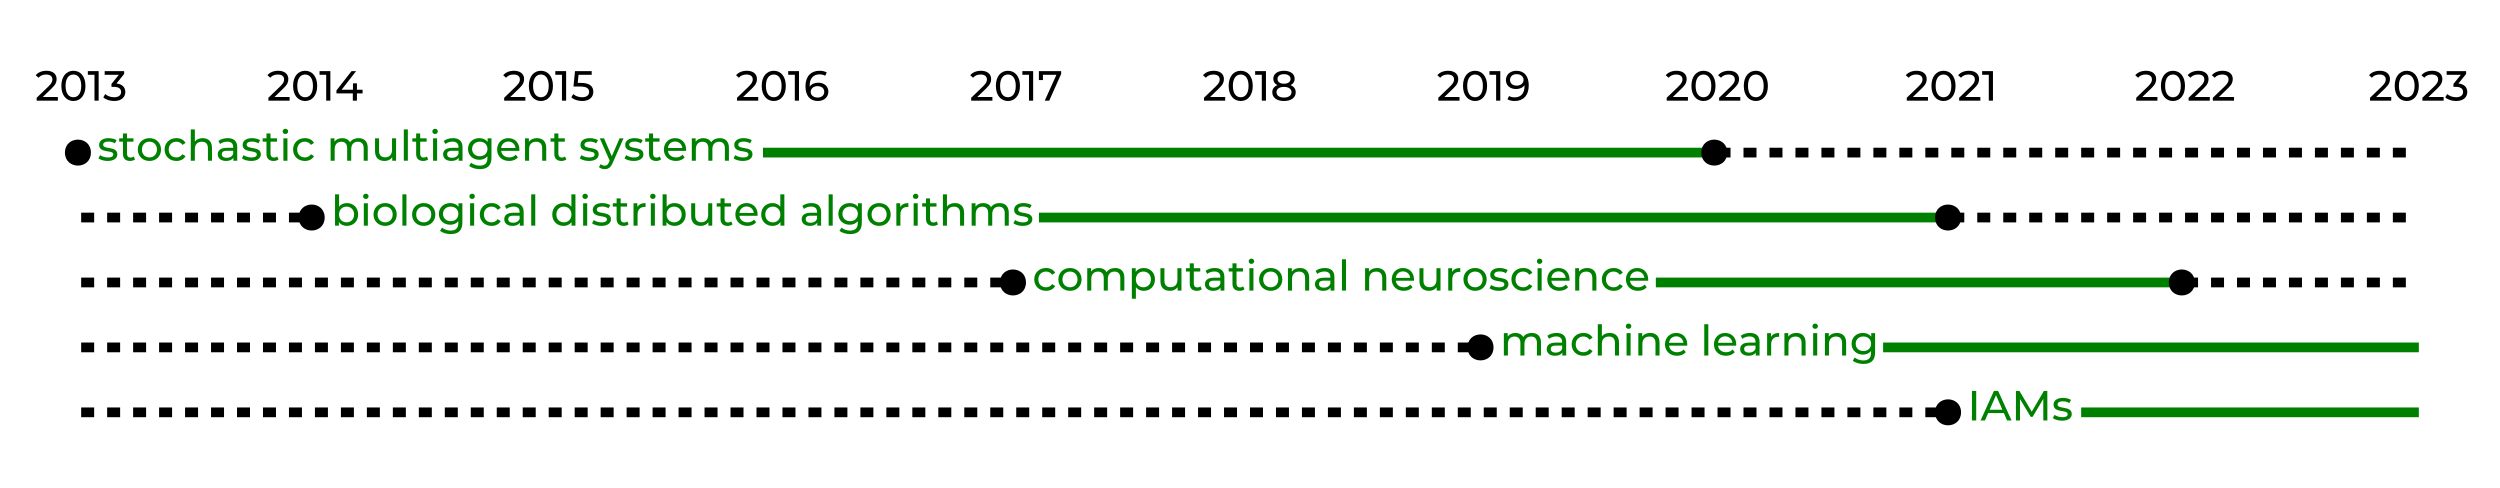
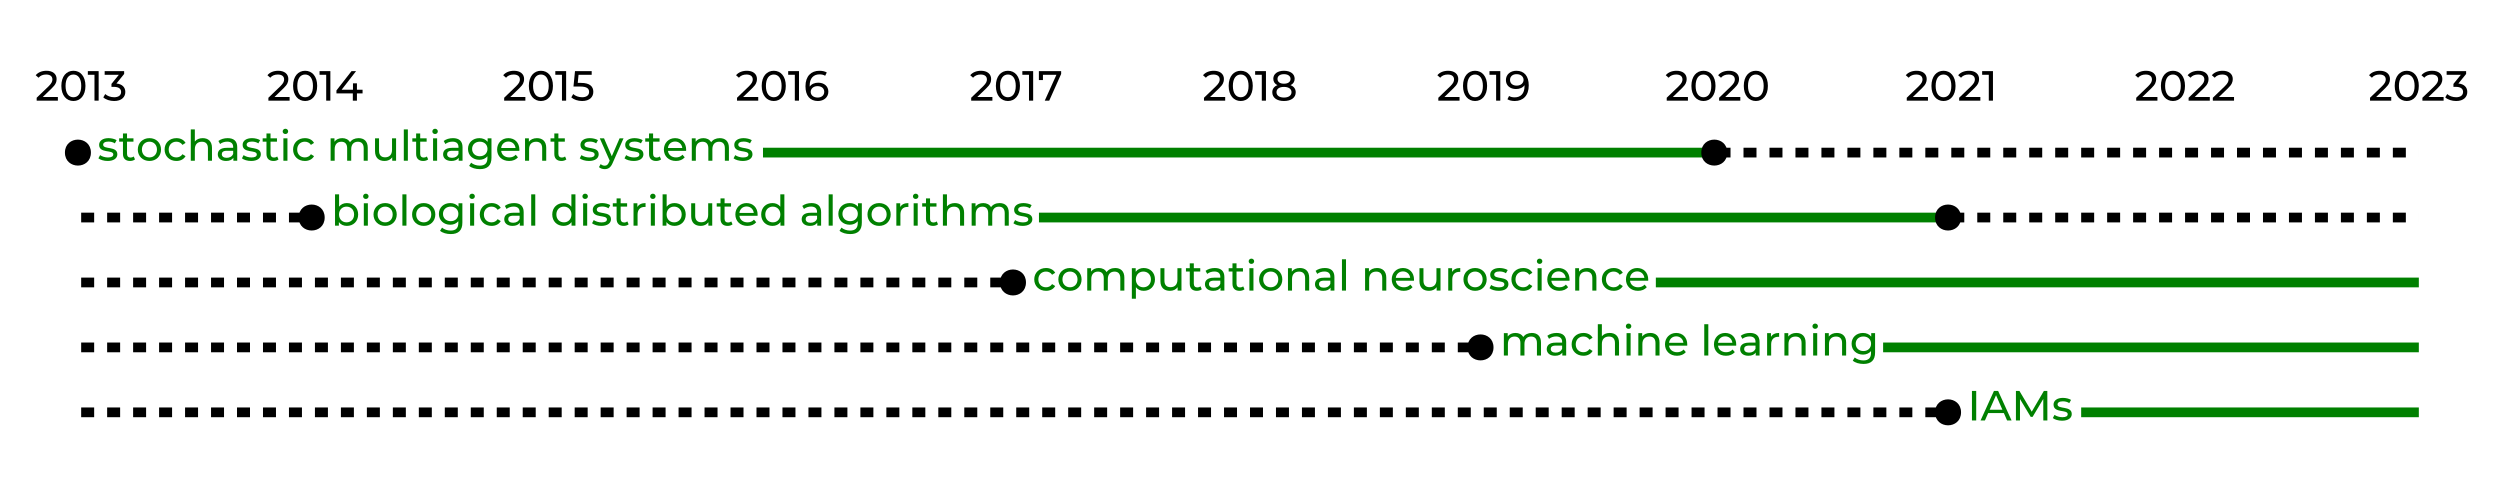
<svg xmlns="http://www.w3.org/2000/svg" xmlns:xlink="http://www.w3.org/1999/xlink" width="770pt" height="150pt" viewBox="0 0 770 150" version="1.1">
  <defs>
    <g>
      <symbol overflow="visible" id="glyph0-0">
        <path style="stroke:none;" d="M 7.109 0 L 7.109 -9.094 L 0.516 -9.094 L 0.516 0 Z M 1.562 -8.188 L 6.078 -8.188 L 6.078 -0.906 L 1.562 -0.906 Z M 1.562 -8.188 " />
      </symbol>
      <symbol overflow="visible" id="glyph0-1">
        <path style="stroke:none;" d="M 5.141 -3.812 C 6.375 -4.984 6.625 -5.781 6.625 -6.672 C 6.625 -8.234 5.406 -9.203 3.516 -9.203 C 2.094 -9.203 0.891 -8.703 0.188 -7.828 L 1.062 -7.062 C 1.625 -7.734 2.422 -8.047 3.391 -8.047 C 4.672 -8.047 5.328 -7.469 5.328 -6.531 C 5.328 -5.969 5.141 -5.391 4.188 -4.453 L 0.484 -0.891 L 0.484 0 L 7.016 0 L 7.016 -1.125 L 2.359 -1.125 Z M 5.141 -3.812 " />
      </symbol>
      <symbol overflow="visible" id="glyph0-2">
        <path style="stroke:none;" d="M 4.344 0.109 C 6.469 0.109 8.047 -1.594 8.047 -4.547 C 8.047 -7.516 6.469 -9.203 4.344 -9.203 C 2.203 -9.203 0.625 -7.516 0.625 -4.547 C 0.625 -1.594 2.203 0.109 4.344 0.109 Z M 4.344 -1.047 C 2.906 -1.047 1.922 -2.219 1.922 -4.547 C 1.922 -6.875 2.906 -8.047 4.344 -8.047 C 5.766 -8.047 6.75 -6.875 6.75 -4.547 C 6.75 -2.219 5.766 -1.047 4.344 -1.047 Z M 4.344 -1.047 " />
      </symbol>
      <symbol overflow="visible" id="glyph0-3">
        <path style="stroke:none;" d="M 0.109 -7.969 L 2.156 -7.969 L 2.156 0 L 3.438 0 L 3.438 -9.094 L 0.109 -9.094 Z M 0.109 -7.969 " />
      </symbol>
      <symbol overflow="visible" id="glyph0-4">
        <path style="stroke:none;" d="M 6.484 -8.219 L 6.484 -9.094 L 0.484 -9.094 L 0.484 -7.969 L 4.859 -7.969 L 2.578 -5.156 L 2.578 -4.25 L 3.297 -4.25 C 4.859 -4.25 5.547 -3.625 5.547 -2.672 C 5.547 -1.672 4.766 -1.047 3.406 -1.047 C 2.281 -1.047 1.281 -1.453 0.656 -2.031 L 0.062 -1 C 0.828 -0.312 2.109 0.109 3.406 0.109 C 5.719 0.109 6.844 -1.141 6.844 -2.672 C 6.844 -4.078 5.922 -5.109 4.109 -5.281 Z M 6.484 -8.219 " />
      </symbol>
      <symbol overflow="visible" id="glyph0-5">
        <path style="stroke:none;" d="M 6.812 -3.359 L 6.812 -5.328 L 5.594 -5.328 L 5.594 -3.359 L 2.094 -3.359 L 6.547 -9.094 L 5.141 -9.094 L 0.5 -3.141 L 0.5 -2.234 L 5.547 -2.234 L 5.547 0 L 6.812 0 L 6.812 -2.234 L 8.547 -2.234 L 8.547 -3.359 Z M 6.812 -3.359 " />
      </symbol>
      <symbol overflow="visible" id="glyph0-6">
        <path style="stroke:none;" d="M 2.203 -5.469 L 2.453 -7.969 L 6.5 -7.969 L 6.5 -9.094 L 1.359 -9.094 L 0.891 -4.344 L 2.953 -4.344 C 5.062 -4.344 5.703 -3.703 5.703 -2.672 C 5.703 -1.688 4.922 -1.047 3.547 -1.047 C 2.438 -1.047 1.438 -1.453 0.812 -2.031 L 0.219 -1 C 1 -0.312 2.281 0.109 3.562 0.109 C 5.891 0.109 7 -1.156 7 -2.734 C 7 -4.344 5.938 -5.469 3.219 -5.469 Z M 2.203 -5.469 " />
      </symbol>
      <symbol overflow="visible" id="glyph0-7">
        <path style="stroke:none;" d="M 4.547 -5.531 C 3.422 -5.531 2.453 -5.109 1.938 -4.328 C 1.922 -4.453 1.922 -4.547 1.922 -4.656 C 1.922 -6.922 3.109 -8.094 4.953 -8.094 C 5.609 -8.094 6.234 -7.969 6.688 -7.656 L 7.188 -8.672 C 6.609 -9.031 5.781 -9.203 4.922 -9.203 C 2.375 -9.203 0.625 -7.547 0.625 -4.438 C 0.625 -1.531 2 0.109 4.453 0.109 C 6.25 0.109 7.672 -1.016 7.672 -2.766 C 7.672 -4.453 6.359 -5.531 4.547 -5.531 Z M 4.391 -0.953 C 2.984 -0.953 2.234 -1.766 2.234 -2.703 C 2.234 -3.703 3.094 -4.469 4.328 -4.469 C 5.609 -4.469 6.406 -3.781 6.406 -2.719 C 6.406 -1.641 5.578 -0.953 4.391 -0.953 Z M 4.391 -0.953 " />
      </symbol>
      <symbol overflow="visible" id="glyph0-8">
        <path style="stroke:none;" d="M 0.391 -6.344 L 1.641 -6.344 L 1.641 -7.969 L 5.797 -7.969 L 2.203 0 L 3.578 0 L 7.25 -8.219 L 7.25 -9.094 L 0.391 -9.094 Z M 0.391 -6.344 " />
      </symbol>
      <symbol overflow="visible" id="glyph0-9">
        <path style="stroke:none;" d="M 6.188 -4.766 C 7.016 -5.156 7.469 -5.844 7.469 -6.734 C 7.469 -8.25 6.156 -9.203 4.172 -9.203 C 2.203 -9.203 0.891 -8.25 0.891 -6.734 C 0.891 -5.844 1.344 -5.156 2.172 -4.766 C 1.141 -4.375 0.578 -3.609 0.578 -2.578 C 0.578 -0.922 1.969 0.109 4.172 0.109 C 6.391 0.109 7.797 -0.922 7.797 -2.578 C 7.797 -3.609 7.234 -4.375 6.188 -4.766 Z M 4.172 -8.156 C 5.391 -8.156 6.203 -7.594 6.203 -6.688 C 6.203 -5.781 5.438 -5.219 4.172 -5.219 C 2.922 -5.219 2.188 -5.781 2.188 -6.688 C 2.188 -7.594 2.953 -8.156 4.172 -8.156 Z M 4.172 -0.953 C 2.734 -0.953 1.875 -1.594 1.875 -2.609 C 1.875 -3.609 2.734 -4.234 4.172 -4.234 C 5.609 -4.234 6.5 -3.609 6.5 -2.609 C 6.5 -1.594 5.609 -0.953 4.172 -0.953 Z M 4.172 -0.953 " />
      </symbol>
      <symbol overflow="visible" id="glyph0-10">
        <path style="stroke:none;" d="M 3.578 -9.203 C 1.766 -9.203 0.359 -8.094 0.359 -6.328 C 0.359 -4.656 1.656 -3.578 3.469 -3.578 C 4.609 -3.578 5.562 -3.984 6.094 -4.766 L 6.094 -4.453 C 6.094 -2.172 4.922 -1.016 3.078 -1.016 C 2.422 -1.016 1.812 -1.125 1.328 -1.438 L 0.828 -0.422 C 1.422 -0.062 2.234 0.109 3.094 0.109 C 5.641 0.109 7.391 -1.562 7.391 -4.672 C 7.391 -7.562 6.016 -9.203 3.578 -9.203 Z M 3.688 -4.625 C 2.422 -4.625 1.625 -5.312 1.625 -6.391 C 1.625 -7.469 2.438 -8.156 3.625 -8.156 C 5.047 -8.156 5.797 -7.328 5.797 -6.391 C 5.797 -5.391 4.938 -4.625 3.688 -4.625 Z M 3.688 -4.625 " />
      </symbol>
      <symbol overflow="visible" id="glyph0-11">
        <path style="stroke:none;" d="M 3.156 0.078 C 4.984 0.078 6.141 -0.719 6.141 -1.969 C 6.141 -4.641 1.766 -3.312 1.766 -4.938 C 1.766 -5.484 2.297 -5.891 3.391 -5.891 C 4.062 -5.891 4.766 -5.75 5.375 -5.344 L 5.922 -6.328 C 5.312 -6.719 4.297 -6.953 3.406 -6.953 C 1.641 -6.953 0.531 -6.125 0.531 -4.891 C 0.531 -2.141 4.891 -3.484 4.891 -1.938 C 4.891 -1.359 4.406 -1 3.25 -1 C 2.359 -1 1.422 -1.297 0.828 -1.719 L 0.312 -0.734 C 0.891 -0.266 2.016 0.078 3.156 0.078 Z M 3.156 0.078 " />
      </symbol>
      <symbol overflow="visible" id="glyph0-12">
        <path style="stroke:none;" d="M 4.672 -1.297 C 4.406 -1.094 4.062 -0.969 3.688 -0.969 C 3 -0.969 2.609 -1.391 2.609 -2.125 L 2.609 -5.859 L 4.594 -5.859 L 4.594 -6.891 L 2.609 -6.891 L 2.609 -8.391 L 1.359 -8.391 L 1.359 -6.891 L 0.188 -6.891 L 0.188 -5.859 L 1.359 -5.859 L 1.359 -2.078 C 1.359 -0.688 2.156 0.078 3.547 0.078 C 4.109 0.078 4.688 -0.078 5.062 -0.406 Z M 4.672 -1.297 " />
      </symbol>
      <symbol overflow="visible" id="glyph0-13">
        <path style="stroke:none;" d="M 4.141 0.078 C 6.203 0.078 7.703 -1.391 7.703 -3.438 C 7.703 -5.5 6.203 -6.953 4.141 -6.953 C 2.062 -6.953 0.547 -5.5 0.547 -3.438 C 0.547 -1.391 2.062 0.078 4.141 0.078 Z M 4.141 -1.016 C 2.812 -1.016 1.812 -1.969 1.812 -3.438 C 1.812 -4.906 2.812 -5.859 4.141 -5.859 C 5.453 -5.859 6.453 -4.906 6.453 -3.438 C 6.453 -1.969 5.453 -1.016 4.141 -1.016 Z M 4.141 -1.016 " />
      </symbol>
      <symbol overflow="visible" id="glyph0-14">
        <path style="stroke:none;" d="M 4.188 0.078 C 5.422 0.078 6.453 -0.438 7 -1.406 L 6.047 -2 C 5.609 -1.328 4.922 -1.016 4.172 -1.016 C 2.828 -1.016 1.812 -1.953 1.812 -3.438 C 1.812 -4.906 2.828 -5.859 4.172 -5.859 C 4.922 -5.859 5.609 -5.547 6.047 -4.875 L 7 -5.484 C 6.453 -6.453 5.422 -6.953 4.188 -6.953 C 2.062 -6.953 0.547 -5.5 0.547 -3.438 C 0.547 -1.391 2.062 0.078 4.188 0.078 Z M 4.188 0.078 " />
      </symbol>
      <symbol overflow="visible" id="glyph0-15">
        <path style="stroke:none;" d="M 4.859 -6.953 C 3.812 -6.953 2.953 -6.578 2.438 -5.922 L 2.438 -9.641 L 1.188 -9.641 L 1.188 0 L 2.438 0 L 2.438 -3.547 C 2.438 -5.047 3.281 -5.844 4.609 -5.844 C 5.797 -5.844 6.469 -5.172 6.469 -3.828 L 6.469 0 L 7.719 0 L 7.719 -3.969 C 7.719 -6 6.531 -6.953 4.859 -6.953 Z M 4.859 -6.953 " />
      </symbol>
      <symbol overflow="visible" id="glyph0-16">
        <path style="stroke:none;" d="M 3.688 -6.953 C 2.594 -6.953 1.562 -6.641 0.844 -6.078 L 1.359 -5.141 C 1.891 -5.594 2.734 -5.875 3.547 -5.875 C 4.781 -5.875 5.391 -5.266 5.391 -4.219 L 5.391 -3.969 L 3.422 -3.969 C 1.359 -3.969 0.656 -3.062 0.656 -1.953 C 0.656 -0.75 1.641 0.078 3.203 0.078 C 4.281 0.078 5.047 -0.281 5.453 -0.906 L 5.453 0 L 6.641 0 L 6.641 -4.156 C 6.641 -6.047 5.578 -6.953 3.688 -6.953 Z M 3.406 -0.891 C 2.453 -0.891 1.891 -1.312 1.891 -2 C 1.891 -2.594 2.234 -3.062 3.469 -3.062 L 5.391 -3.062 L 5.391 -2.109 C 5.078 -1.312 4.344 -0.891 3.406 -0.891 Z M 3.406 -0.891 " />
      </symbol>
      <symbol overflow="visible" id="glyph0-17">
        <path style="stroke:none;" d="M 1.812 -8.219 C 2.297 -8.219 2.656 -8.578 2.656 -9.047 C 2.656 -9.484 2.281 -9.844 1.812 -9.844 C 1.328 -9.844 0.969 -9.484 0.969 -9.016 C 0.969 -8.562 1.328 -8.219 1.812 -8.219 Z M 2.438 0 L 2.438 -6.891 L 1.188 -6.891 L 1.188 0 Z M 2.438 0 " />
      </symbol>
      <symbol overflow="visible" id="glyph0-18">
        <path style="stroke:none;" d="" />
      </symbol>
      <symbol overflow="visible" id="glyph0-19">
        <path style="stroke:none;" d="M 9.797 -6.953 C 8.625 -6.953 7.672 -6.469 7.156 -5.688 C 6.688 -6.531 5.812 -6.953 4.766 -6.953 C 3.719 -6.953 2.875 -6.562 2.375 -5.859 L 2.375 -6.891 L 1.188 -6.891 L 1.188 0 L 2.438 0 L 2.438 -3.547 C 2.438 -5.047 3.25 -5.844 4.5 -5.844 C 5.625 -5.844 6.281 -5.172 6.281 -3.828 L 6.281 0 L 7.531 0 L 7.531 -3.547 C 7.531 -5.047 8.344 -5.844 9.594 -5.844 C 10.719 -5.844 11.375 -5.172 11.375 -3.828 L 11.375 0 L 12.625 0 L 12.625 -3.969 C 12.625 -6 11.484 -6.953 9.797 -6.953 Z M 9.797 -6.953 " />
      </symbol>
      <symbol overflow="visible" id="glyph0-20">
        <path style="stroke:none;" d="M 6.359 -3.328 C 6.359 -1.844 5.531 -1.047 4.219 -1.047 C 3.047 -1.047 2.359 -1.719 2.359 -3.062 L 2.359 -6.891 L 1.125 -6.891 L 1.125 -2.922 C 1.125 -0.891 2.297 0.078 4.078 0.078 C 5.062 0.078 5.922 -0.328 6.422 -1.047 L 6.422 0 L 7.609 0 L 7.609 -6.891 L 6.359 -6.891 Z M 6.359 -3.328 " />
      </symbol>
      <symbol overflow="visible" id="glyph0-21">
        <path style="stroke:none;" d="M 2.438 0 L 2.438 -9.641 L 1.188 -9.641 L 1.188 0 Z M 2.438 0 " />
      </symbol>
      <symbol overflow="visible" id="glyph0-22">
        <path style="stroke:none;" d="M 6.594 -5.828 C 6 -6.578 5.062 -6.953 4.047 -6.953 C 2.047 -6.953 0.547 -5.609 0.547 -3.625 C 0.547 -1.641 2.047 -0.281 4.047 -0.281 C 5.031 -0.281 5.922 -0.641 6.531 -1.359 L 6.531 -0.812 C 6.531 0.75 5.781 1.516 4.156 1.516 C 3.141 1.516 2.141 1.156 1.516 0.609 L 0.906 1.578 C 1.656 2.25 2.938 2.594 4.203 2.594 C 6.531 2.594 7.781 1.5 7.781 -0.938 L 7.781 -6.891 L 6.594 -6.891 Z M 4.188 -1.375 C 2.797 -1.375 1.812 -2.297 1.812 -3.625 C 1.812 -4.969 2.797 -5.859 4.188 -5.859 C 5.562 -5.859 6.547 -4.969 6.547 -3.625 C 6.547 -2.297 5.562 -1.375 4.188 -1.375 Z M 4.188 -1.375 " />
      </symbol>
      <symbol overflow="visible" id="glyph0-23">
        <path style="stroke:none;" d="M 7.406 -3.406 C 7.406 -5.531 6 -6.953 4 -6.953 C 2.016 -6.953 0.547 -5.484 0.547 -3.438 C 0.547 -1.391 2.031 0.078 4.25 0.078 C 5.391 0.078 6.344 -0.312 6.969 -1.047 L 6.281 -1.844 C 5.766 -1.281 5.094 -1.016 4.297 -1.016 C 2.922 -1.016 1.953 -1.812 1.797 -3.031 L 7.391 -3.031 C 7.391 -3.141 7.406 -3.297 7.406 -3.406 Z M 4 -5.906 C 5.219 -5.906 6.078 -5.078 6.219 -3.922 L 1.797 -3.922 C 1.922 -5.094 2.812 -5.906 4 -5.906 Z M 4 -5.906 " />
      </symbol>
      <symbol overflow="visible" id="glyph0-24">
        <path style="stroke:none;" d="M 4.859 -6.953 C 3.766 -6.953 2.891 -6.547 2.375 -5.844 L 2.375 -6.891 L 1.188 -6.891 L 1.188 0 L 2.438 0 L 2.438 -3.547 C 2.438 -5.047 3.281 -5.844 4.609 -5.844 C 5.797 -5.844 6.469 -5.172 6.469 -3.828 L 6.469 0 L 7.719 0 L 7.719 -3.969 C 7.719 -6 6.531 -6.953 4.859 -6.953 Z M 4.859 -6.953 " />
      </symbol>
      <symbol overflow="visible" id="glyph0-25">
        <path style="stroke:none;" d="M 3.672 -1.375 L 1.281 -6.891 L -0.031 -6.891 L 3.016 -0.016 L 2.797 0.469 C 2.453 1.266 2.078 1.531 1.484 1.531 C 1.016 1.531 0.578 1.359 0.25 1.031 L -0.281 1.969 C 0.141 2.375 0.812 2.594 1.484 2.594 C 2.531 2.594 3.328 2.141 3.938 0.688 L 7.281 -6.891 L 6.062 -6.891 Z M 3.672 -1.375 " />
      </symbol>
      <symbol overflow="visible" id="glyph0-26">
        <path style="stroke:none;" d="M 4.844 -6.953 C 3.859 -6.953 3 -6.594 2.438 -5.844 L 2.438 -9.641 L 1.188 -9.641 L 1.188 0 L 2.375 0 L 2.375 -1.094 C 2.938 -0.312 3.828 0.078 4.844 0.078 C 6.844 0.078 8.312 -1.344 8.312 -3.438 C 8.312 -5.547 6.844 -6.953 4.844 -6.953 Z M 4.734 -1.016 C 3.422 -1.016 2.422 -1.969 2.422 -3.438 C 2.422 -4.906 3.422 -5.859 4.734 -5.859 C 6.062 -5.859 7.062 -4.906 7.062 -3.438 C 7.062 -1.969 6.062 -1.016 4.734 -1.016 Z M 4.734 -1.016 " />
      </symbol>
      <symbol overflow="visible" id="glyph0-27">
        <path style="stroke:none;" d="M 6.438 -5.844 C 5.859 -6.594 5 -6.953 4.031 -6.953 C 2.016 -6.953 0.547 -5.547 0.547 -3.438 C 0.547 -1.344 2.016 0.078 4.031 0.078 C 5.047 0.078 5.922 -0.312 6.484 -1.094 L 6.484 0 L 7.688 0 L 7.688 -9.641 L 6.438 -9.641 Z M 4.141 -1.016 C 2.812 -1.016 1.812 -1.969 1.812 -3.438 C 1.812 -4.906 2.812 -5.859 4.141 -5.859 C 5.453 -5.859 6.453 -4.906 6.453 -3.438 C 6.453 -1.969 5.453 -1.016 4.141 -1.016 Z M 4.141 -1.016 " />
      </symbol>
      <symbol overflow="visible" id="glyph0-28">
        <path style="stroke:none;" d="M 2.375 -6.891 L 1.188 -6.891 L 1.188 0 L 2.438 0 L 2.438 -3.438 C 2.438 -4.938 3.266 -5.766 4.609 -5.766 C 4.688 -5.766 4.781 -5.766 4.891 -5.75 L 4.891 -6.953 C 3.672 -6.953 2.828 -6.531 2.375 -5.734 Z M 2.375 -6.891 " />
      </symbol>
      <symbol overflow="visible" id="glyph0-29">
        <path style="stroke:none;" d="M 4.844 -6.953 C 3.828 -6.953 2.938 -6.562 2.375 -5.797 L 2.375 -6.891 L 1.188 -6.891 L 1.188 2.516 L 2.438 2.516 L 2.438 -1.047 C 3 -0.297 3.859 0.078 4.844 0.078 C 6.844 0.078 8.312 -1.328 8.312 -3.438 C 8.312 -5.547 6.844 -6.953 4.844 -6.953 Z M 4.734 -1.016 C 3.422 -1.016 2.422 -1.969 2.422 -3.438 C 2.422 -4.906 3.422 -5.859 4.734 -5.859 C 6.062 -5.859 7.062 -4.906 7.062 -3.438 C 7.062 -1.969 6.062 -1.016 4.734 -1.016 Z M 4.734 -1.016 " />
      </symbol>
      <symbol overflow="visible" id="glyph0-30">
        <path style="stroke:none;" d="M 2.672 0 L 2.672 -9.094 L 1.359 -9.094 L 1.359 0 Z M 2.672 0 " />
      </symbol>
      <symbol overflow="visible" id="glyph0-31">
        <path style="stroke:none;" d="M 9.531 0 L 5.391 -9.094 L 4.109 -9.094 L -0.016 0 L 1.328 0 L 2.328 -2.281 L 7.156 -2.281 L 8.156 0 Z M 4.75 -7.781 L 6.703 -3.312 L 2.781 -3.312 Z M 4.75 -7.781 " />
      </symbol>
      <symbol overflow="visible" id="glyph0-32">
        <path style="stroke:none;" d="M 11.031 -9.094 L 9.969 -9.094 L 6.234 -2.703 L 2.438 -9.094 L 1.359 -9.094 L 1.359 0 L 2.609 0 L 2.609 -6.594 L 5.906 -1.109 L 6.5 -1.109 L 9.781 -6.625 L 9.797 0 L 11.047 0 Z M 11.031 -9.094 " />
      </symbol>
    </g>
  </defs>
-   <g id="surface6">
+   <g id="surface1">
    <rect x="0" y="0" width="770" height="150" style="fill:rgb(100%,100%,100%);fill-opacity:1;stroke:none;" />
    <g style="fill:rgb(0%,0%,0%);fill-opacity:1;">
      <use xlink:href="#glyph0-1" x="10.81" y="31" />
      <use xlink:href="#glyph0-2" x="18.273" y="31" />
      <use xlink:href="#glyph0-3" x="26.944" y="31" />
      <use xlink:href="#glyph0-4" x="31.753" y="31" />
    </g>
    <g style="fill:rgb(0%,0%,0%);fill-opacity:1;">
      <use xlink:href="#glyph0-1" x="82.18" y="31" />
      <use xlink:href="#glyph0-2" x="89.642" y="31" />
      <use xlink:href="#glyph0-3" x="98.313" y="31" />
      <use xlink:href="#glyph0-5" x="103.123" y="31" />
    </g>
    <g style="fill:rgb(0%,0%,0%);fill-opacity:1;">
      <use xlink:href="#glyph0-1" x="154.798" y="31" />
      <use xlink:href="#glyph0-2" x="162.26" y="31" />
      <use xlink:href="#glyph0-3" x="170.93" y="31" />
      <use xlink:href="#glyph0-6" x="175.74" y="31" />
    </g>
    <g style="fill:rgb(0%,0%,0%);fill-opacity:1;">
      <use xlink:href="#glyph0-1" x="226.518" y="31" />
      <use xlink:href="#glyph0-2" x="233.98" y="31" />
      <use xlink:href="#glyph0-3" x="242.651" y="31" />
      <use xlink:href="#glyph0-7" x="247.461" y="31" />
    </g>
    <g style="fill:rgb(0%,0%,0%);fill-opacity:1;">
      <use xlink:href="#glyph0-1" x="298.642" y="31" />
      <use xlink:href="#glyph0-2" x="306.103" y="31" />
      <use xlink:href="#glyph0-3" x="314.774" y="31" />
      <use xlink:href="#glyph0-8" x="319.584" y="31" />
    </g>
    <g style="fill:rgb(0%,0%,0%);fill-opacity:1;">
      <use xlink:href="#glyph0-1" x="370.342" y="31" />
      <use xlink:href="#glyph0-2" x="377.805" y="31" />
      <use xlink:href="#glyph0-3" x="386.476" y="31" />
      <use xlink:href="#glyph0-9" x="391.286" y="31" />
    </g>
    <g style="fill:rgb(0%,0%,0%);fill-opacity:1;">
      <use xlink:href="#glyph0-1" x="442.518" y="31" />
      <use xlink:href="#glyph0-2" x="449.98" y="31" />
      <use xlink:href="#glyph0-3" x="458.651" y="31" />
      <use xlink:href="#glyph0-10" x="463.461" y="31" />
    </g>
    <g style="fill:rgb(0%,0%,0%);fill-opacity:1;">
      <use xlink:href="#glyph0-1" x="512.867" y="31" />
      <use xlink:href="#glyph0-2" x="520.329" y="31" />
      <use xlink:href="#glyph0-1" x="529" y="31" />
      <use xlink:href="#glyph0-2" x="536.462" y="31" />
    </g>
    <g style="fill:rgb(0%,0%,0%);fill-opacity:1;">
      <use xlink:href="#glyph0-1" x="586.798" y="31" />
      <use xlink:href="#glyph0-2" x="594.26" y="31" />
      <use xlink:href="#glyph0-1" x="602.931" y="31" />
      <use xlink:href="#glyph0-3" x="610.393" y="31" />
    </g>
    <g style="fill:rgb(0%,0%,0%);fill-opacity:1;">
      <use xlink:href="#glyph0-1" x="657.471" y="31" />
      <use xlink:href="#glyph0-2" x="664.933" y="31" />
      <use xlink:href="#glyph0-1" x="673.605" y="31" />
      <use xlink:href="#glyph0-1" x="681.067" y="31" />
    </g>
    <g style="fill:rgb(0%,0%,0%);fill-opacity:1;">
      <use xlink:href="#glyph0-1" x="729.485" y="31" />
      <use xlink:href="#glyph0-2" x="736.947" y="31" />
      <use xlink:href="#glyph0-1" x="745.617" y="31" />
      <use xlink:href="#glyph0-4" x="753.08" y="31" />
    </g>
    <path style="fill:none;stroke-width:3;stroke-linecap:butt;stroke-linejoin:miter;stroke:rgb(0%,0%,0%);stroke-opacity:1;stroke-dasharray:4,4;stroke-miterlimit:10;" d="M 25 47 L 25 47 " />
    <path style=" stroke:none;fill-rule:nonzero;fill:rgb(0%,0%,0%);fill-opacity:1;" d="M 28 47 C 28 52.332 20 52.332 20 47 C 20 41.668 28 41.668 28 47 " />
    <g style="fill:rgb(0%,50.196%,0%);fill-opacity:1;">
      <use xlink:href="#glyph0-11" x="30" y="49.5" />
      <use xlink:href="#glyph0-12" x="36.513" y="49.5" />
      <use xlink:href="#glyph0-13" x="41.895" y="49.5" />
      <use xlink:href="#glyph0-14" x="50.15" y="49.5" />
      <use xlink:href="#glyph0-15" x="57.573" y="49.5" />
      <use xlink:href="#glyph0-16" x="66.426" y="49.5" />
      <use xlink:href="#glyph0-11" x="74.2" y="49.5" />
      <use xlink:href="#glyph0-12" x="80.713" y="49.5" />
      <use xlink:href="#glyph0-17" x="86.095" y="49.5" />
      <use xlink:href="#glyph0-14" x="89.722" y="49.5" />
      <use xlink:href="#glyph0-18" x="97.145" y="49.5" />
      <use xlink:href="#glyph0-19" x="100.642" y="49.5" />
      <use xlink:href="#glyph0-20" x="114.383" y="49.5" />
      <use xlink:href="#glyph0-21" x="123.184" y="49.5" />
      <use xlink:href="#glyph0-12" x="126.811" y="49.5" />
      <use xlink:href="#glyph0-17" x="132.193" y="49.5" />
      <use xlink:href="#glyph0-16" x="135.82" y="49.5" />
      <use xlink:href="#glyph0-22" x="143.594" y="49.5" />
      <use xlink:href="#glyph0-23" x="152.564" y="49.5" />
      <use xlink:href="#glyph0-24" x="160.52" y="49.5" />
      <use xlink:href="#glyph0-12" x="169.373" y="49.5" />
      <use xlink:href="#glyph0-18" x="174.755" y="49.5" />
      <use xlink:href="#glyph0-11" x="178.252" y="49.5" />
      <use xlink:href="#glyph0-25" x="184.765" y="49.5" />
      <use xlink:href="#glyph0-11" x="192.032" y="49.5" />
      <use xlink:href="#glyph0-12" x="198.545" y="49.5" />
      <use xlink:href="#glyph0-23" x="203.927" y="49.5" />
      <use xlink:href="#glyph0-19" x="211.883" y="49.5" />
      <use xlink:href="#glyph0-11" x="225.624" y="49.5" />
    </g>
    <path style="fill:none;stroke-width:3;stroke-linecap:butt;stroke-linejoin:miter;stroke:rgb(0%,50.196%,0%);stroke-opacity:1;stroke-miterlimit:10;" d="M 235 47 L 529 47 " />
    <path style="fill:none;stroke-width:3;stroke-linecap:butt;stroke-linejoin:miter;stroke:rgb(0%,0%,0%);stroke-opacity:1;stroke-dasharray:4,4;stroke-miterlimit:10;" d="M 529 47 L 745 47 " />
    <path style=" stroke:none;fill-rule:nonzero;fill:rgb(0%,0%,0%);fill-opacity:1;" d="M 532 47 C 532 52.332 524 52.332 524 47 C 524 41.668 532 41.668 532 47 " />
    <path style="fill:none;stroke-width:3;stroke-linecap:butt;stroke-linejoin:miter;stroke:rgb(0%,0%,0%);stroke-opacity:1;stroke-dasharray:4,4;stroke-miterlimit:10;" d="M 25 67 L 97 67 " />
    <path style=" stroke:none;fill-rule:nonzero;fill:rgb(0%,0%,0%);fill-opacity:1;" d="M 100 67 C 100 72.332 92 72.332 92 67 C 92 61.668 100 61.668 100 67 " />
    <g style="fill:rgb(0%,50.196%,0%);fill-opacity:1;">
      <use xlink:href="#glyph0-26" x="102" y="69.5" />
      <use xlink:href="#glyph0-17" x="110.866" y="69.5" />
      <use xlink:href="#glyph0-13" x="114.493" y="69.5" />
      <use xlink:href="#glyph0-21" x="122.748" y="69.5" />
      <use xlink:href="#glyph0-13" x="126.375" y="69.5" />
      <use xlink:href="#glyph0-22" x="134.63" y="69.5" />
      <use xlink:href="#glyph0-17" x="143.6" y="69.5" />
      <use xlink:href="#glyph0-14" x="147.227" y="69.5" />
      <use xlink:href="#glyph0-16" x="154.65" y="69.5" />
      <use xlink:href="#glyph0-21" x="162.424" y="69.5" />
      <use xlink:href="#glyph0-18" x="166.051" y="69.5" />
      <use xlink:href="#glyph0-27" x="169.548" y="69.5" />
      <use xlink:href="#glyph0-17" x="178.414" y="69.5" />
      <use xlink:href="#glyph0-11" x="182.041" y="69.5" />
      <use xlink:href="#glyph0-12" x="188.554" y="69.5" />
      <use xlink:href="#glyph0-28" x="193.936" y="69.5" />
      <use xlink:href="#glyph0-17" x="199.266" y="69.5" />
      <use xlink:href="#glyph0-26" x="202.893" y="69.5" />
      <use xlink:href="#glyph0-20" x="211.759" y="69.5" />
      <use xlink:href="#glyph0-12" x="220.56" y="69.5" />
      <use xlink:href="#glyph0-23" x="225.942" y="69.5" />
      <use xlink:href="#glyph0-27" x="233.898" y="69.5" />
      <use xlink:href="#glyph0-18" x="242.764" y="69.5" />
      <use xlink:href="#glyph0-16" x="246.261" y="69.5" />
      <use xlink:href="#glyph0-21" x="254.035" y="69.5" />
      <use xlink:href="#glyph0-22" x="257.662" y="69.5" />
      <use xlink:href="#glyph0-13" x="266.632" y="69.5" />
      <use xlink:href="#glyph0-28" x="274.887" y="69.5" />
      <use xlink:href="#glyph0-17" x="280.217" y="69.5" />
      <use xlink:href="#glyph0-12" x="283.844" y="69.5" />
      <use xlink:href="#glyph0-15" x="289.226" y="69.5" />
      <use xlink:href="#glyph0-19" x="298.079" y="69.5" />
      <use xlink:href="#glyph0-11" x="311.82" y="69.5" />
    </g>
    <path style="fill:none;stroke-width:3;stroke-linecap:butt;stroke-linejoin:miter;stroke:rgb(0%,50.196%,0%);stroke-opacity:1;stroke-miterlimit:10;" d="M 320 67 L 601 67 " />
    <path style="fill:none;stroke-width:3;stroke-linecap:butt;stroke-linejoin:miter;stroke:rgb(0%,0%,0%);stroke-opacity:1;stroke-dasharray:4,4;stroke-miterlimit:10;" d="M 601 67 L 745 67 " />
    <path style=" stroke:none;fill-rule:nonzero;fill:rgb(0%,0%,0%);fill-opacity:1;" d="M 604 67 C 604 72.332 596 72.332 596 67 C 596 61.668 604 61.668 604 67 " />
    <path style="fill:none;stroke-width:3;stroke-linecap:butt;stroke-linejoin:miter;stroke:rgb(0%,0%,0%);stroke-opacity:1;stroke-dasharray:4,4;stroke-miterlimit:10;" d="M 25 87 L 313 87 " />
    <path style=" stroke:none;fill-rule:nonzero;fill:rgb(0%,0%,0%);fill-opacity:1;" d="M 316 87 C 316 92.332 308 92.332 308 87 C 308 81.668 316 81.668 316 87 " />
    <g style="fill:rgb(0%,50.196%,0%);fill-opacity:1;">
      <use xlink:href="#glyph0-14" x="318" y="89.5" />
      <use xlink:href="#glyph0-13" x="325.423" y="89.5" />
      <use xlink:href="#glyph0-19" x="333.678" y="89.5" />
      <use xlink:href="#glyph0-29" x="347.419" y="89.5" />
      <use xlink:href="#glyph0-20" x="356.285" y="89.5" />
      <use xlink:href="#glyph0-12" x="365.086" y="89.5" />
      <use xlink:href="#glyph0-16" x="370.468" y="89.5" />
      <use xlink:href="#glyph0-12" x="378.242" y="89.5" />
      <use xlink:href="#glyph0-17" x="383.624" y="89.5" />
      <use xlink:href="#glyph0-13" x="387.251" y="89.5" />
      <use xlink:href="#glyph0-24" x="395.506" y="89.5" />
      <use xlink:href="#glyph0-16" x="404.359" y="89.5" />
      <use xlink:href="#glyph0-21" x="412.133" y="89.5" />
      <use xlink:href="#glyph0-18" x="415.76" y="89.5" />
      <use xlink:href="#glyph0-24" x="419.257" y="89.5" />
      <use xlink:href="#glyph0-23" x="428.11" y="89.5" />
      <use xlink:href="#glyph0-20" x="436.066" y="89.5" />
      <use xlink:href="#glyph0-28" x="444.867" y="89.5" />
      <use xlink:href="#glyph0-13" x="450.197" y="89.5" />
      <use xlink:href="#glyph0-11" x="458.452" y="89.5" />
      <use xlink:href="#glyph0-14" x="464.965" y="89.5" />
      <use xlink:href="#glyph0-17" x="472.388" y="89.5" />
      <use xlink:href="#glyph0-23" x="476.015" y="89.5" />
      <use xlink:href="#glyph0-24" x="483.971" y="89.5" />
      <use xlink:href="#glyph0-14" x="492.824" y="89.5" />
      <use xlink:href="#glyph0-23" x="500.247" y="89.5" />
    </g>
-     <path style="fill:none;stroke-width:3;stroke-linecap:butt;stroke-linejoin:miter;stroke:rgb(0%,50.196%,0%);stroke-opacity:1;stroke-miterlimit:10;" d="M 510 87 L 673 87 " />
-     <path style="fill:none;stroke-width:3;stroke-linecap:butt;stroke-linejoin:miter;stroke:rgb(0%,0%,0%);stroke-opacity:1;stroke-dasharray:4,4;stroke-miterlimit:10;" d="M 673 87 L 745 87 " />
-     <path style=" stroke:none;fill-rule:nonzero;fill:rgb(0%,0%,0%);fill-opacity:1;" d="M 676 87 C 676 92.332 668 92.332 668 87 C 668 81.668 676 81.668 676 87 " />
+     <path style="fill:none;stroke-width:3;stroke-linecap:butt;stroke-linejoin:miter;stroke:rgb(0%,50.196%,0%);stroke-opacity:1;stroke-miterlimit:10;" d="M 510 87 L 745 87 " />
+     <path style="fill:none;stroke-width:3;stroke-linecap:butt;stroke-linejoin:miter;stroke:rgb(0%,0%,0%);stroke-opacity:1;stroke-dasharray:4,4;stroke-miterlimit:10;" d="M 745 87 L 745 87 " />
    <path style="fill:none;stroke-width:3;stroke-linecap:butt;stroke-linejoin:miter;stroke:rgb(0%,0%,0%);stroke-opacity:1;stroke-dasharray:4,4;stroke-miterlimit:10;" d="M 25 107 L 457 107 " />
    <path style=" stroke:none;fill-rule:nonzero;fill:rgb(0%,0%,0%);fill-opacity:1;" d="M 460 107 C 460 112.332 452 112.332 452 107 C 452 101.668 460 101.668 460 107 " />
    <g style="fill:rgb(0%,50.196%,0%);fill-opacity:1;">
      <use xlink:href="#glyph0-19" x="462" y="109.5" />
      <use xlink:href="#glyph0-16" x="475.741" y="109.5" />
      <use xlink:href="#glyph0-14" x="483.515" y="109.5" />
      <use xlink:href="#glyph0-15" x="490.938" y="109.5" />
      <use xlink:href="#glyph0-17" x="499.791" y="109.5" />
      <use xlink:href="#glyph0-24" x="503.418" y="109.5" />
      <use xlink:href="#glyph0-23" x="512.271" y="109.5" />
      <use xlink:href="#glyph0-18" x="520.227" y="109.5" />
      <use xlink:href="#glyph0-21" x="523.724" y="109.5" />
      <use xlink:href="#glyph0-23" x="527.351" y="109.5" />
      <use xlink:href="#glyph0-16" x="535.307" y="109.5" />
      <use xlink:href="#glyph0-28" x="543.081" y="109.5" />
      <use xlink:href="#glyph0-24" x="548.411" y="109.5" />
      <use xlink:href="#glyph0-17" x="557.264" y="109.5" />
      <use xlink:href="#glyph0-24" x="560.891" y="109.5" />
      <use xlink:href="#glyph0-22" x="569.744" y="109.5" />
    </g>
    <path style="fill:none;stroke-width:3;stroke-linecap:butt;stroke-linejoin:miter;stroke:rgb(0%,50.196%,0%);stroke-opacity:1;stroke-miterlimit:10;" d="M 580 107 L 745 107 " />
    <path style="fill:none;stroke-width:3;stroke-linecap:butt;stroke-linejoin:miter;stroke:rgb(0%,0%,0%);stroke-opacity:1;stroke-dasharray:4,4;stroke-miterlimit:10;" d="M 745 107 L 745 107 " />
    <path style="fill:none;stroke-width:3;stroke-linecap:butt;stroke-linejoin:miter;stroke:rgb(0%,0%,0%);stroke-opacity:1;stroke-dasharray:4,4;stroke-miterlimit:10;" d="M 25 127 L 601 127 " />
    <path style=" stroke:none;fill-rule:nonzero;fill:rgb(0%,0%,0%);fill-opacity:1;" d="M 604 127 C 604 132.332 596 132.332 596 127 C 596 121.668 604 121.668 604 127 " />
    <g style="fill:rgb(0%,50.196%,0%);fill-opacity:1;">
      <use xlink:href="#glyph0-30" x="606" y="129.5" />
      <use xlink:href="#glyph0-31" x="610.03" y="129.5" />
      <use xlink:href="#glyph0-32" x="619.546" y="129.5" />
      <use xlink:href="#glyph0-11" x="631.961" y="129.5" />
    </g>
    <path style="fill:none;stroke-width:3;stroke-linecap:butt;stroke-linejoin:miter;stroke:rgb(0%,50.196%,0%);stroke-opacity:1;stroke-miterlimit:10;" d="M 641 127 L 745 127 " />
    <path style="fill:none;stroke-width:3;stroke-linecap:butt;stroke-linejoin:miter;stroke:rgb(0%,0%,0%);stroke-opacity:1;stroke-dasharray:4,4;stroke-miterlimit:10;" d="M 745 127 L 745 127 " />
  </g>
</svg>
